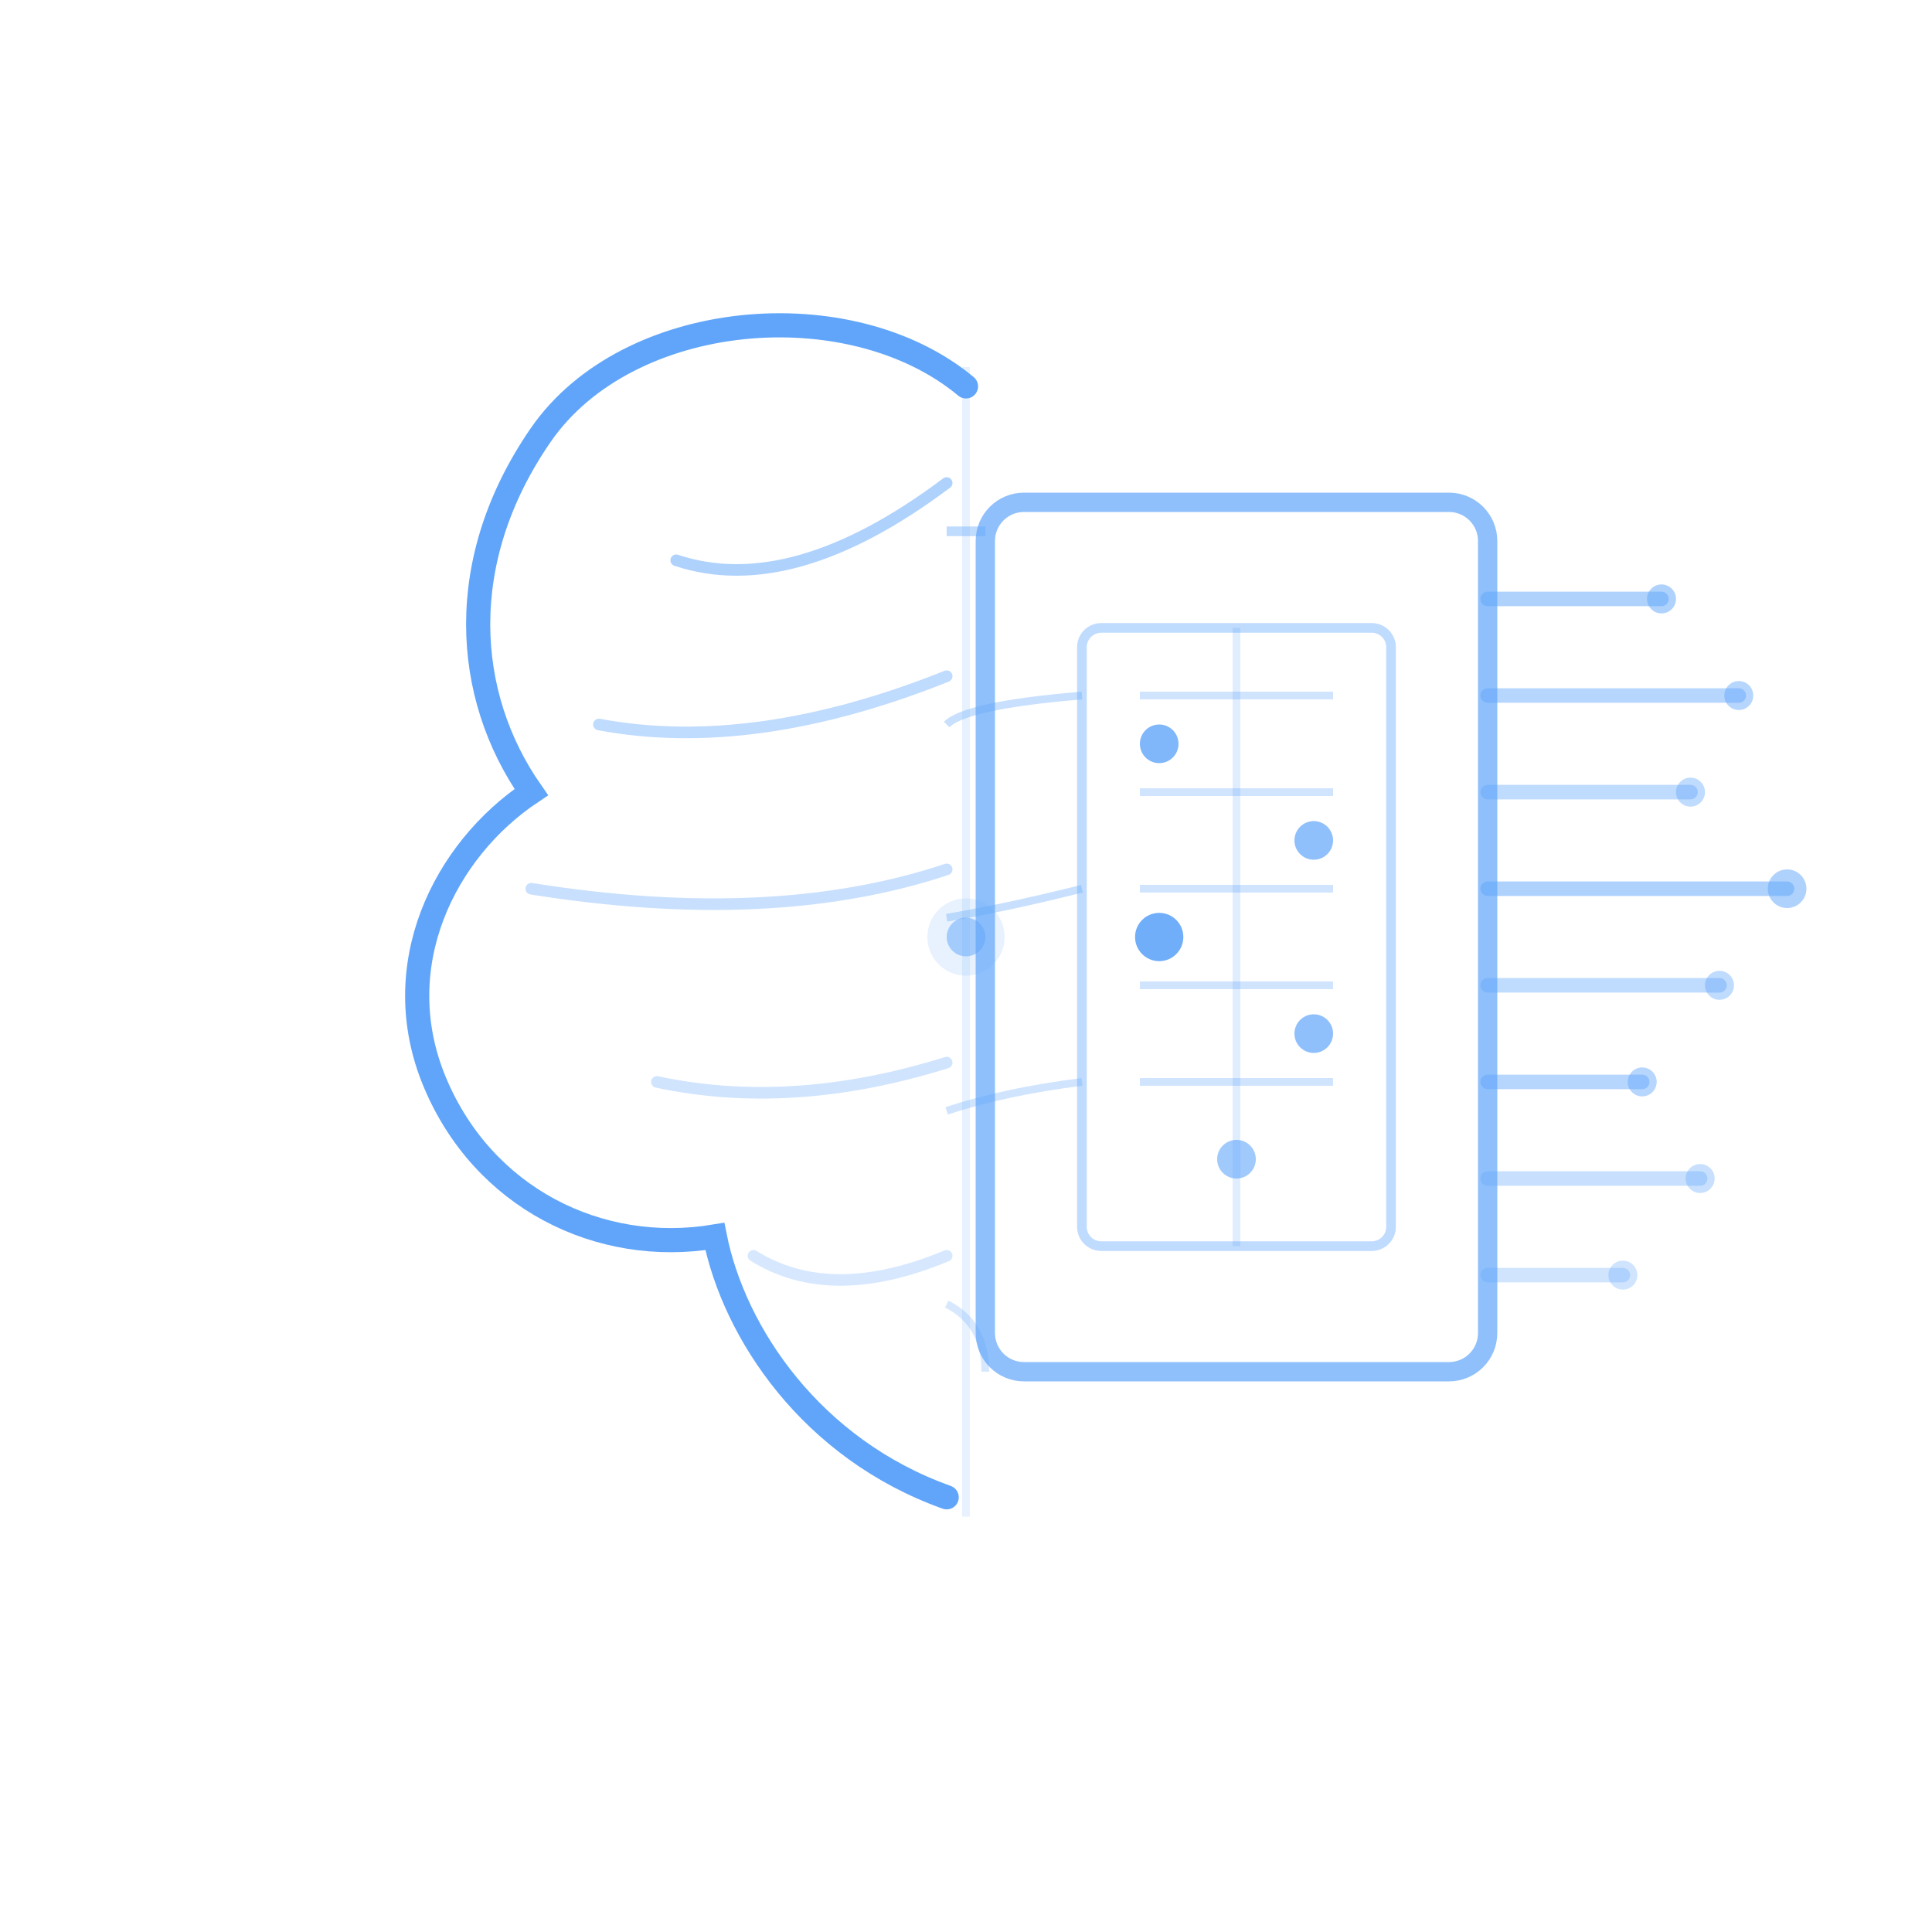
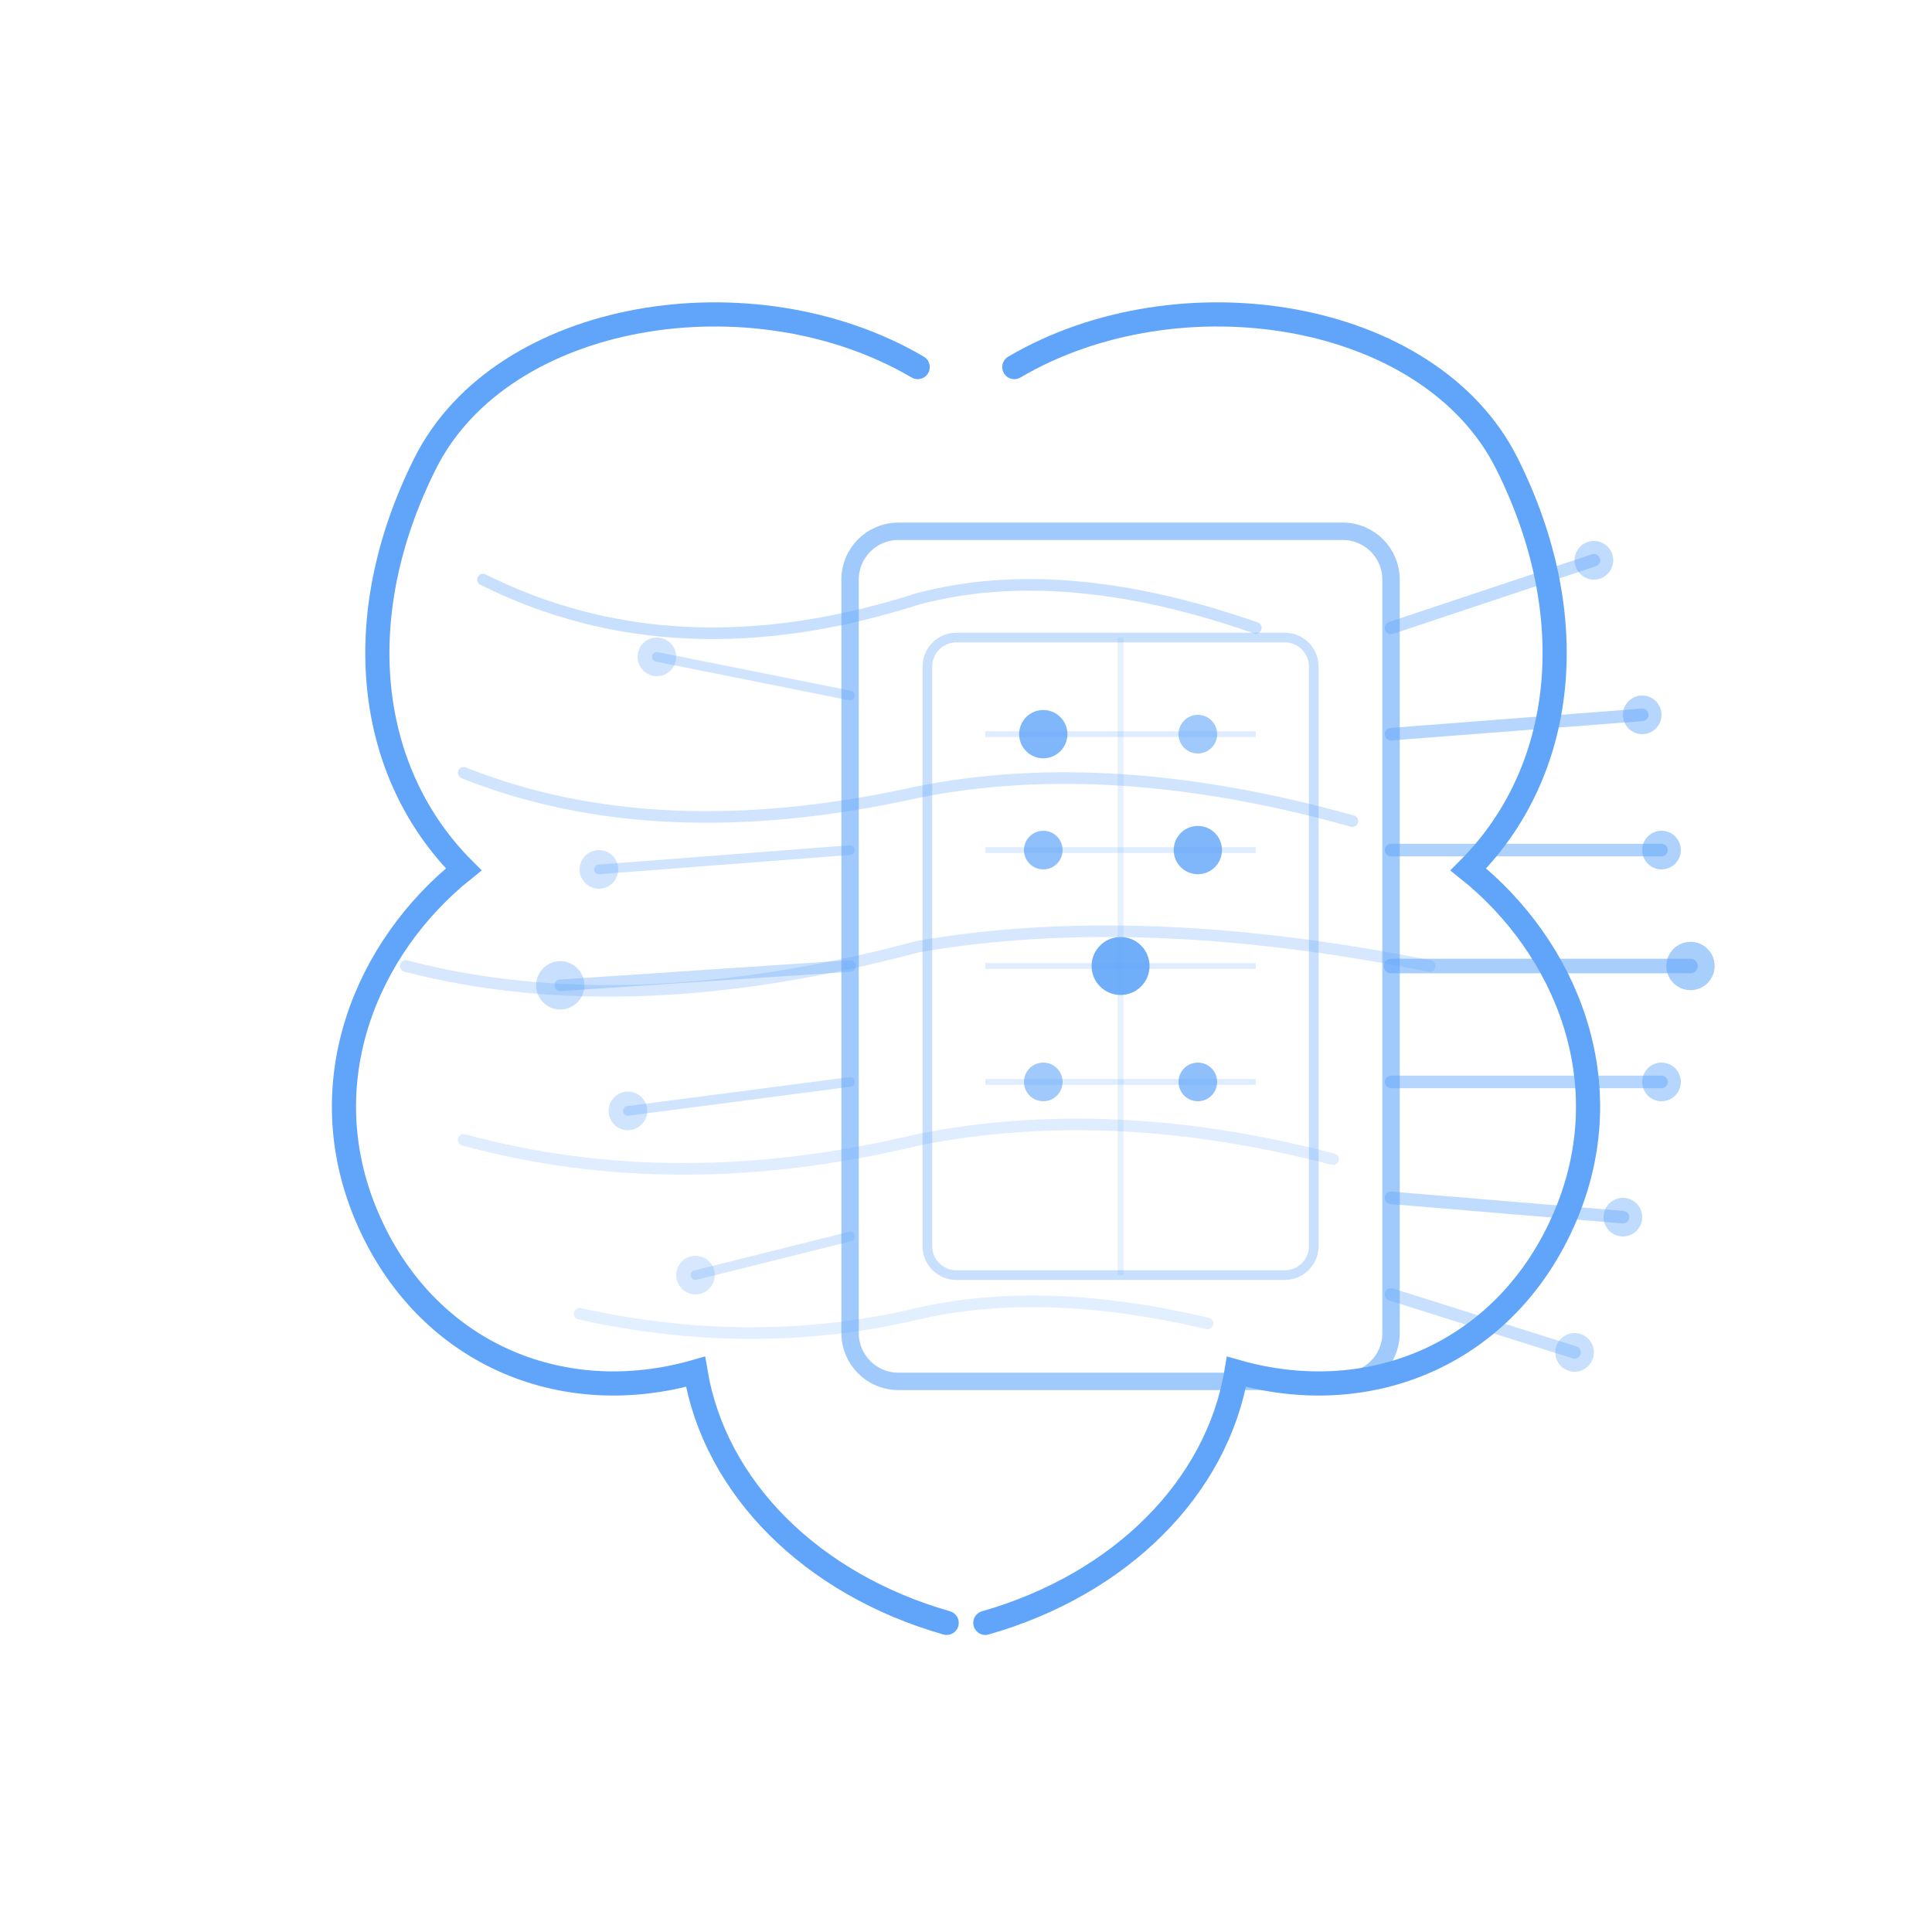
<svg xmlns="http://www.w3.org/2000/svg" viewBox="0 0 200 200" fill="none">
-   <path d="M100 40 C88 30, 65 32, 56 45 C47 58, 48 72, 55 82 C46 88, 40 100, 45 112 C50 124, 62 130, 74 128 C76 138, 84 150, 98 155" stroke="#60a5fa" stroke-width="2.5" stroke-linecap="round" fill="none" />
-   <path d="M98 50 Q82 62, 70 58" stroke="#60a5fa" stroke-width="1.2" opacity="0.5" stroke-linecap="round" />
-   <path d="M98 70 Q78 78, 62 75" stroke="#60a5fa" stroke-width="1.2" opacity="0.4" stroke-linecap="round" />
-   <path d="M98 90 Q80 96, 55 92" stroke="#60a5fa" stroke-width="1.2" opacity="0.35" stroke-linecap="round" />
-   <path d="M98 110 Q82 115, 68 112" stroke="#60a5fa" stroke-width="1.2" opacity="0.3" stroke-linecap="round" />
-   <path d="M98 130 Q86 135, 78 130" stroke="#60a5fa" stroke-width="1.2" opacity="0.25" stroke-linecap="round" />
-   <line x1="100" y1="38" x2="100" y2="157" stroke="#60a5fa" stroke-width="0.8" opacity="0.15" />
-   <rect x="102" y="52" width="52" height="90" rx="4" stroke="#60a5fa" stroke-width="2" opacity="0.7" fill="none" />
-   <rect x="112" y="65" width="32" height="64" rx="2" stroke="#60a5fa" stroke-width="1" opacity="0.4" fill="none" />
-   <line x1="118" y1="72" x2="138" y2="72" stroke="#60a5fa" stroke-width="0.8" opacity="0.3" />
-   <line x1="118" y1="82" x2="138" y2="82" stroke="#60a5fa" stroke-width="0.8" opacity="0.3" />
-   <line x1="118" y1="92" x2="138" y2="92" stroke="#60a5fa" stroke-width="0.8" opacity="0.3" />
-   <line x1="118" y1="102" x2="138" y2="102" stroke="#60a5fa" stroke-width="0.8" opacity="0.3" />
-   <line x1="118" y1="112" x2="138" y2="112" stroke="#60a5fa" stroke-width="0.8" opacity="0.3" />
-   <line x1="128" y1="65" x2="128" y2="129" stroke="#60a5fa" stroke-width="0.8" opacity="0.2" />
-   <circle cx="120" cy="77" r="2" fill="#60a5fa" opacity="0.8" />
-   <circle cx="136" cy="87" r="2" fill="#60a5fa" opacity="0.7" />
-   <circle cx="120" cy="97" r="2.5" fill="#60a5fa" opacity="0.9" />
-   <circle cx="136" cy="107" r="2" fill="#60a5fa" opacity="0.7" />
-   <circle cx="128" cy="120" r="2" fill="#60a5fa" opacity="0.6" />
-   <line x1="154" y1="62" x2="172" y2="62" stroke="#60a5fa" stroke-width="1.5" opacity="0.5" stroke-linecap="round" />
-   <line x1="154" y1="72" x2="180" y2="72" stroke="#60a5fa" stroke-width="1.5" opacity="0.45" stroke-linecap="round" />
-   <line x1="154" y1="82" x2="175" y2="82" stroke="#60a5fa" stroke-width="1.5" opacity="0.4" stroke-linecap="round" />
-   <line x1="154" y1="92" x2="185" y2="92" stroke="#60a5fa" stroke-width="1.5" opacity="0.5" stroke-linecap="round" />
-   <line x1="154" y1="102" x2="178" y2="102" stroke="#60a5fa" stroke-width="1.5" opacity="0.4" stroke-linecap="round" />
-   <line x1="154" y1="112" x2="170" y2="112" stroke="#60a5fa" stroke-width="1.5" opacity="0.45" stroke-linecap="round" />
-   <line x1="154" y1="122" x2="176" y2="122" stroke="#60a5fa" stroke-width="1.5" opacity="0.35" stroke-linecap="round" />
-   <line x1="154" y1="132" x2="168" y2="132" stroke="#60a5fa" stroke-width="1.5" opacity="0.3" stroke-linecap="round" />
-   <circle cx="172" cy="62" r="1.5" fill="#60a5fa" opacity="0.5" />
-   <circle cx="180" cy="72" r="1.5" fill="#60a5fa" opacity="0.45" />
-   <circle cx="175" cy="82" r="1.5" fill="#60a5fa" opacity="0.4" />
-   <circle cx="185" cy="92" r="2" fill="#60a5fa" opacity="0.5" />
-   <circle cx="178" cy="102" r="1.5" fill="#60a5fa" opacity="0.4" />
-   <circle cx="170" cy="112" r="1.5" fill="#60a5fa" opacity="0.45" />
-   <circle cx="176" cy="122" r="1.5" fill="#60a5fa" opacity="0.35" />
-   <circle cx="168" cy="132" r="1.5" fill="#60a5fa" opacity="0.3" />
-   <path d="M98 55 Q100 55, 102 55" stroke="#60a5fa" stroke-width="1" opacity="0.4" />
-   <path d="M98 75 Q100 73, 112 72" stroke="#60a5fa" stroke-width="0.8" opacity="0.35" />
-   <path d="M98 95 Q104 94, 112 92" stroke="#60a5fa" stroke-width="0.8" opacity="0.35" />
-   <path d="M98 115 Q104 113, 112 112" stroke="#60a5fa" stroke-width="0.8" opacity="0.3" />
-   <path d="M98 135 Q102 137, 102 142" stroke="#60a5fa" stroke-width="0.8" opacity="0.25" />
-   <circle cx="100" cy="97" r="4" fill="#60a5fa" opacity="0.15" />
-   <circle cx="100" cy="97" r="2" fill="#60a5fa" opacity="0.5" />
+   <path d="M95 38 C78 28, 52 32, 44 48 C36 64, 38 80, 48 90 C38 98, 32 112, 38 126 C44 140, 58 146, 72 142 C74 154, 84 164, 98 168" stroke="#60a5fa" stroke-width="2.5" stroke-linecap="round" />
+   <path d="M105 38 C122 28, 148 32, 156 48 C164 64, 162 80, 152 90 C162 98, 168 112, 162 126 C156 140, 142 146, 128 142 C126 154, 116 164, 102 168" stroke="#60a5fa" stroke-width="2.5" stroke-linecap="round" />
+   <path d="M50 60 Q70 70, 95 62 Q110 58, 130 65" stroke="#60a5fa" stroke-width="1.2" opacity="0.35" stroke-linecap="round" />
+   <path d="M48 80 Q68 88, 95 82 Q115 78, 140 85" stroke="#60a5fa" stroke-width="1.2" opacity="0.3" stroke-linecap="round" />
+   <path d="M42 100 Q65 106, 95 98 Q118 94, 148 100" stroke="#60a5fa" stroke-width="1.2" opacity="0.25" stroke-linecap="round" />
+   <path d="M48 118 Q70 124, 95 118 Q115 114, 138 120" stroke="#60a5fa" stroke-width="1.2" opacity="0.2" stroke-linecap="round" />
+   <path d="M60 136 Q78 140, 95 136 Q108 133, 125 137" stroke="#60a5fa" stroke-width="1.2" opacity="0.18" stroke-linecap="round" />
+   <rect x="88" y="55" width="56" height="88" rx="5" stroke="#60a5fa" stroke-width="1.8" opacity="0.6" fill="none" />
+   <rect x="96" y="66" width="40" height="66" rx="3" stroke="#60a5fa" stroke-width="1" opacity="0.35" fill="none" />
+   <line x1="102" y1="76" x2="130" y2="76" stroke="#60a5fa" stroke-width="0.6" opacity="0.2" />
+   <line x1="102" y1="88" x2="130" y2="88" stroke="#60a5fa" stroke-width="0.6" opacity="0.2" />
+   <line x1="102" y1="100" x2="130" y2="100" stroke="#60a5fa" stroke-width="0.6" opacity="0.2" />
+   <line x1="102" y1="112" x2="130" y2="112" stroke="#60a5fa" stroke-width="0.6" opacity="0.2" />
+   <line x1="116" y1="66" x2="116" y2="132" stroke="#60a5fa" stroke-width="0.6" opacity="0.15" />
+   <circle cx="108" cy="76" r="2.5" fill="#60a5fa" opacity="0.8" />
+   <circle cx="124" cy="76" r="2" fill="#60a5fa" opacity="0.6" />
+   <circle cx="108" cy="88" r="2" fill="#60a5fa" opacity="0.7" />
+   <circle cx="124" cy="88" r="2.5" fill="#60a5fa" opacity="0.8" />
+   <circle cx="116" cy="100" r="3" fill="#60a5fa" opacity="0.9" />
+   <circle cx="108" cy="112" r="2" fill="#60a5fa" opacity="0.6" />
+   <circle cx="124" cy="112" r="2" fill="#60a5fa" opacity="0.7" />
+   <line x1="144" y1="65" x2="165" y2="58" stroke="#60a5fa" stroke-width="1.3" opacity="0.4" stroke-linecap="round" />
+   <line x1="144" y1="76" x2="170" y2="74" stroke="#60a5fa" stroke-width="1.3" opacity="0.45" stroke-linecap="round" />
+   <line x1="144" y1="88" x2="172" y2="88" stroke="#60a5fa" stroke-width="1.3" opacity="0.5" stroke-linecap="round" />
+   <line x1="144" y1="100" x2="175" y2="100" stroke="#60a5fa" stroke-width="1.5" opacity="0.55" stroke-linecap="round" />
+   <line x1="144" y1="112" x2="172" y2="112" stroke="#60a5fa" stroke-width="1.3" opacity="0.45" stroke-linecap="round" />
+   <line x1="144" y1="124" x2="168" y2="126" stroke="#60a5fa" stroke-width="1.3" opacity="0.4" stroke-linecap="round" />
+   <line x1="144" y1="134" x2="163" y2="140" stroke="#60a5fa" stroke-width="1.3" opacity="0.35" stroke-linecap="round" />
+   <circle cx="165" cy="58" r="2" fill="#60a5fa" opacity="0.4" />
+   <circle cx="170" cy="74" r="2" fill="#60a5fa" opacity="0.45" />
+   <circle cx="172" cy="88" r="2" fill="#60a5fa" opacity="0.5" />
+   <circle cx="175" cy="100" r="2.5" fill="#60a5fa" opacity="0.55" />
+   <circle cx="172" cy="112" r="2" fill="#60a5fa" opacity="0.45" />
+   <circle cx="168" cy="126" r="2" fill="#60a5fa" opacity="0.4" />
+   <circle cx="163" cy="140" r="2" fill="#60a5fa" opacity="0.35" />
+   <line x1="88" y1="72" x2="68" y2="68" stroke="#60a5fa" stroke-width="1" opacity="0.3" stroke-linecap="round" />
+   <line x1="88" y1="88" x2="62" y2="90" stroke="#60a5fa" stroke-width="1" opacity="0.3" stroke-linecap="round" />
+   <line x1="88" y1="100" x2="58" y2="102" stroke="#60a5fa" stroke-width="1.2" opacity="0.35" stroke-linecap="round" />
+   <line x1="88" y1="112" x2="65" y2="115" stroke="#60a5fa" stroke-width="1" opacity="0.3" stroke-linecap="round" />
+   <line x1="88" y1="128" x2="72" y2="132" stroke="#60a5fa" stroke-width="1" opacity="0.25" stroke-linecap="round" />
+   <circle cx="68" cy="68" r="2" fill="#60a5fa" opacity="0.3" />
+   <circle cx="62" cy="90" r="2" fill="#60a5fa" opacity="0.3" />
+   <circle cx="58" cy="102" r="2.5" fill="#60a5fa" opacity="0.35" />
+   <circle cx="65" cy="115" r="2" fill="#60a5fa" opacity="0.3" />
+   <circle cx="72" cy="132" r="2" fill="#60a5fa" opacity="0.25" />
</svg>
